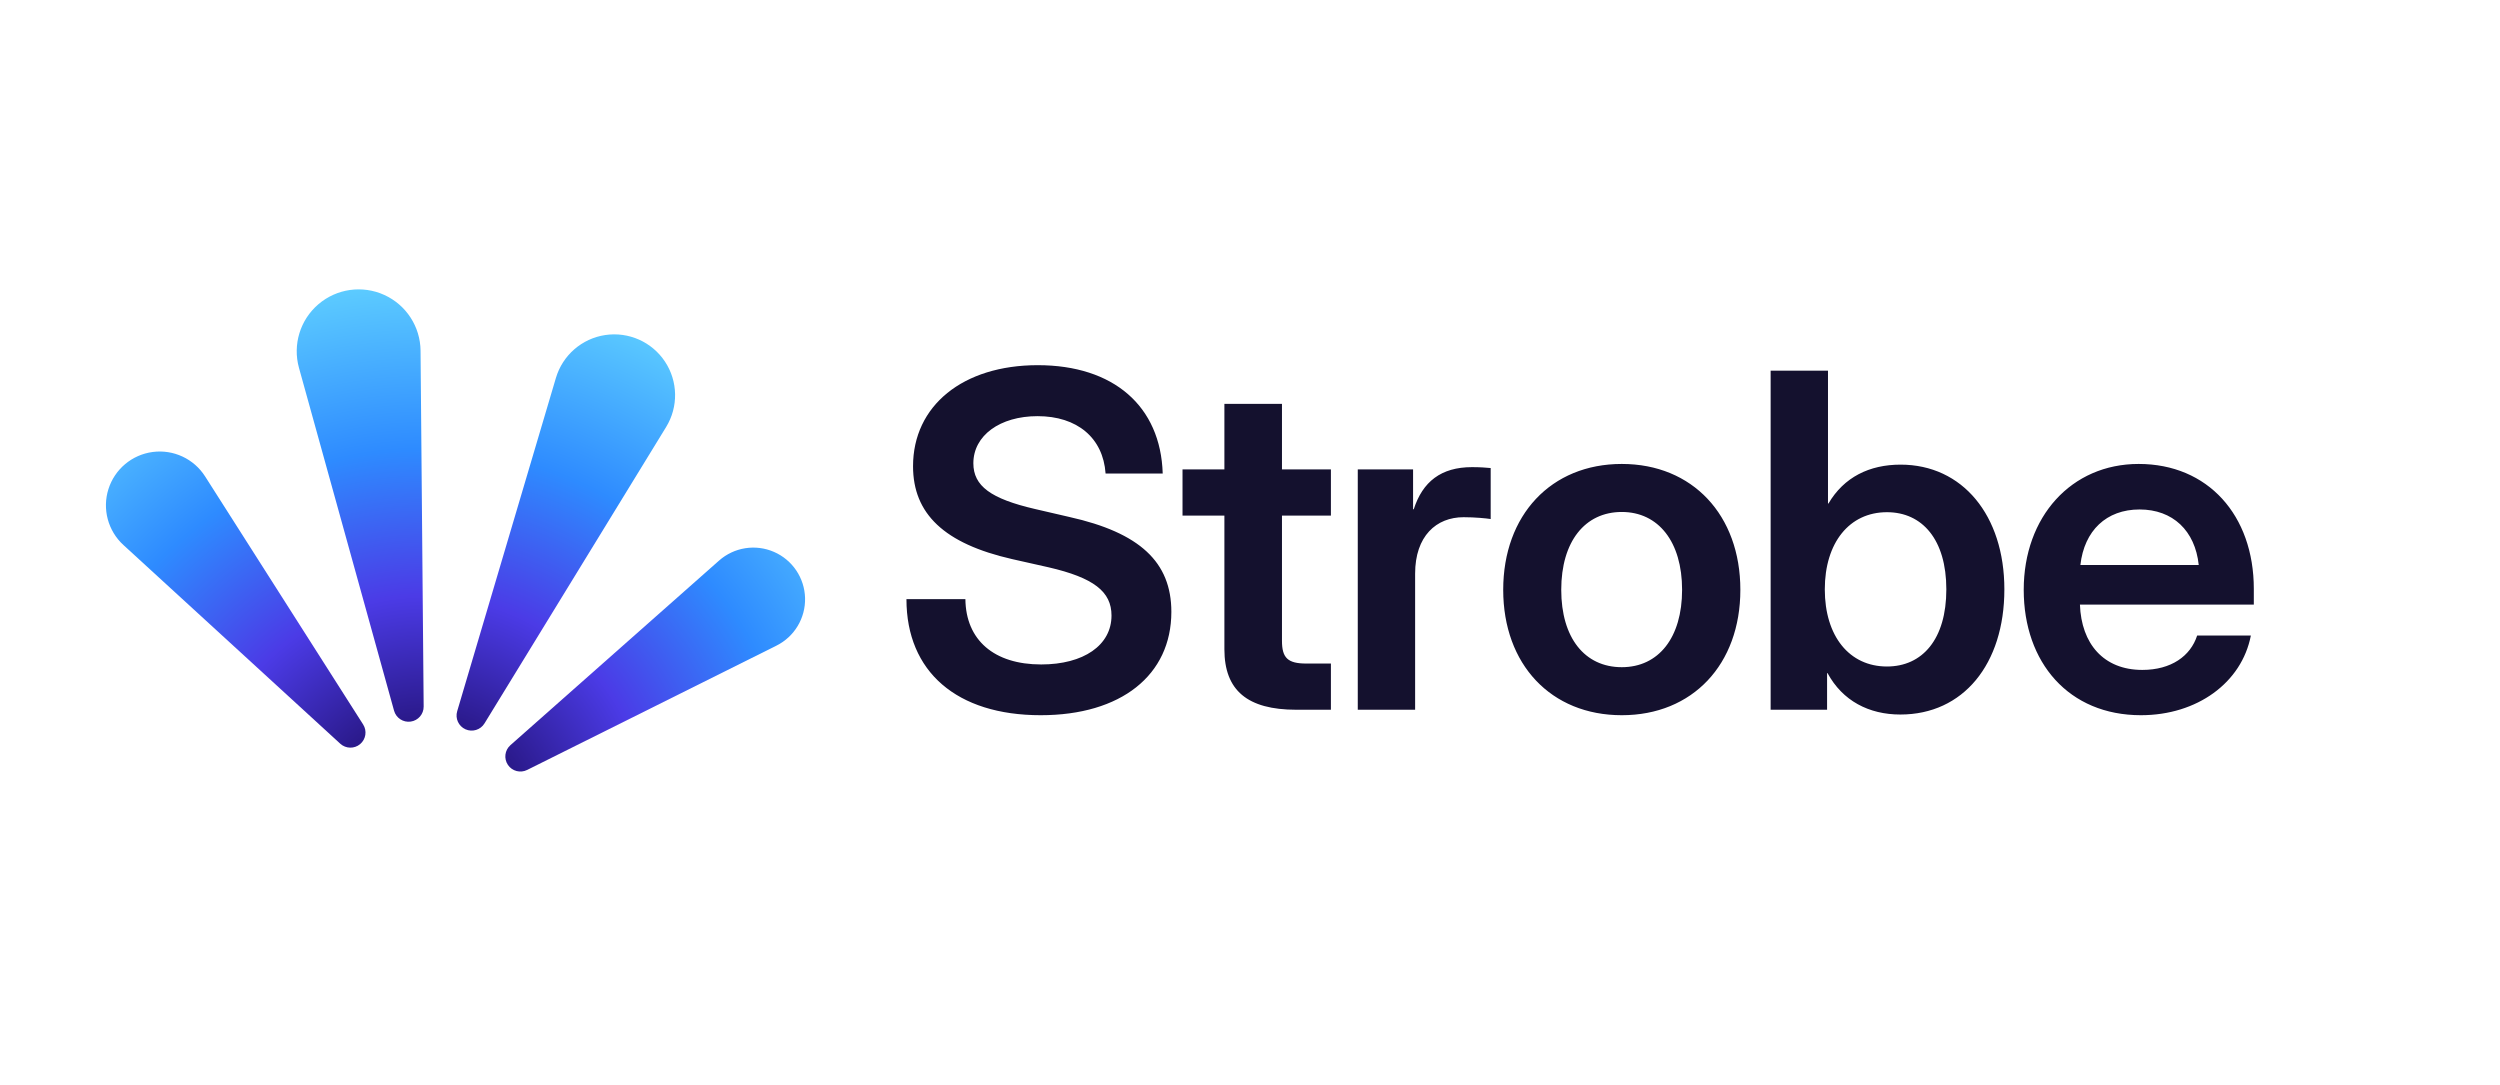
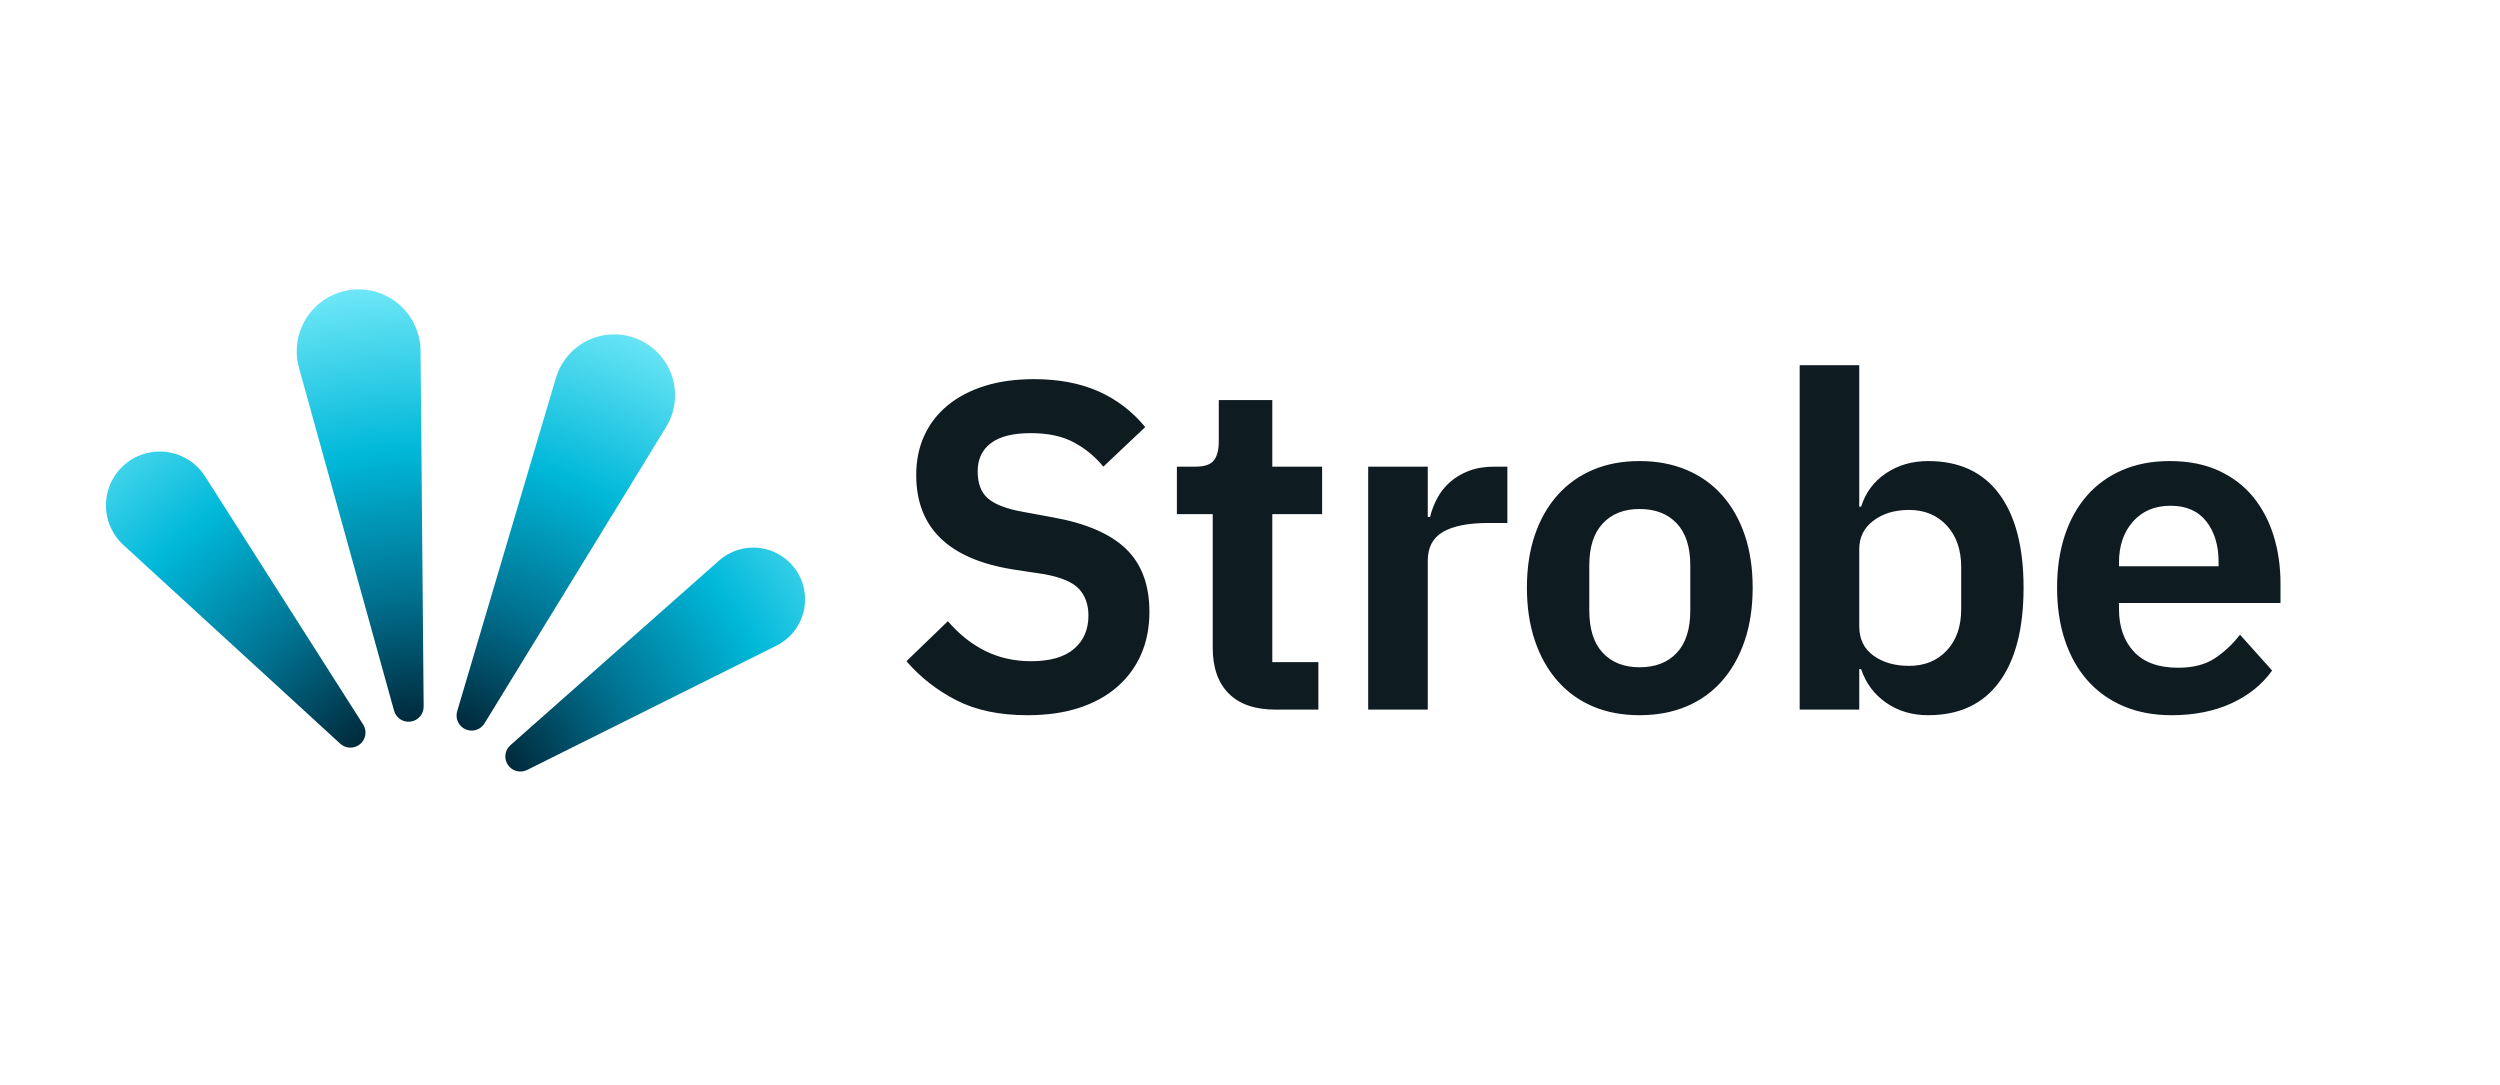
<svg xmlns="http://www.w3.org/2000/svg" viewBox="0 0 1180 512" width="1180" height="512" fill="none">
  <defs>
    <radialGradient id="beam-gradient-h" gradientUnits="userSpaceOnUse" cx="200.439" cy="387.532" r="253.127">
-       <stop offset="0.194" stop-color="#2B1A8C" />
-       <stop offset="0.420" stop-color="#4B3BE6" />
-       <stop offset="0.694" stop-color="#2E8BFF" />
-       <stop offset="1.000" stop-color="#5CCBFF" />
+       <stop offset="0.194" stop-color="#002B3D" />
+       <stop offset="0.420" stop-color="#00708F" />
+       <stop offset="0.694" stop-color="#00B8D9" />
+       <stop offset="1.000" stop-color="#6EE7F7" />
    </radialGradient>
    <radialGradient id="point-gradient-h" gradientUnits="userSpaceOnUse" cx="200.439" cy="387.532" r="0.000">
      <stop offset="0" stop-color="#FFFFFF" />
-       <stop offset="0.35" stop-color="#C9F3FF" />
-       <stop offset="1" stop-color="#2E8BFF" />
+       <stop offset="0.35" stop-color="#D9FBFF" />
+       <stop offset="1" stop-color="#00B8D9" />
    </radialGradient>
  </defs>
  <g id="beams">
    <path id="beam-1" fill="url(#beam-gradient-h)" d="M160.591,351.018 L58.238,257.228 A25.392,25.392 0 1 1 96.808,224.864 L171.400,341.949 A7.115,7.115 0 0 1 160.591,351.018Z" />
    <path id="beam-2" fill="url(#beam-gradient-h)" d="M185.996,335.450 L141.116,173.619 A29.225,29.225 0 1 1 198.502,165.554 L199.967,333.487 A7.115,7.115 0 0 1 185.996,335.450Z" />
    <path id="beam-3" fill="url(#beam-gradient-h)" d="M215.789,335.710 L262.392,178.380 A28.718,28.718 0 1 1 314.414,201.541 L228.678,341.449 A7.115,7.115 0 0 1 215.789,335.710Z" />
    <path id="beam-4" fill="url(#beam-gradient-h)" d="M240.918,351.719 L339.390,264.598 A24.425,24.425 0 1 1 366.473,304.750 L248.807,363.416 A7.115,7.115 0 0 1 240.918,351.719Z" />
  </g>
-   <path id="wordmark" fill="#14112E" d="M491.221 337.578C529.141 337.578 552.881 318.672 552.881 288.809C552.881 265.283 537.949 251.426 504.756 244.014L488.535 240.254C467.695 235.42 459.424 229.404 459.424 218.662C459.424 205.557 471.992 196.426 489.717 196.426C508.408 196.426 520.654 206.631 521.836 223.496H548.799C547.832 191.699 525.596 172.363 489.824 172.363C454.482 172.363 430.957 191.484 430.957 220.059C430.957 242.51 445.674 256.582 477.686 263.887L494.873 267.754C516.25 272.695 524.629 279.248 524.629 290.527C524.629 304.6 511.416 313.623 491.436 313.623C469.199 313.623 455.879 302.129 455.664 282.793H427.842C427.842 317.061 451.582 337.578 491.221 337.578Z M628.188 221.562H605.092V190.625H577.914V221.562H558.149V243.369H577.914V306.426C577.914 325.869 588.764 335.0 611.86 335.0H628.188V313.193H616.586C607.778 313.193 605.092 310.508 605.092 302.451V243.369H628.188Z M640.868 335.0H667.938V270.762C667.938 253.037 677.929 244.121 690.819 244.121C696.19 244.121 701.561 244.658 703.602 244.98V220.918C701.454 220.703 698.446 220.488 694.794 220.488C680.184 220.488 671.483 227.363 667.294 240.361H666.971V221.562H640.868Z M765.482 337.578C798.89 337.578 821.448 313.623 821.448 278.389C821.448 243.154 798.89 218.984 765.482 218.984C732.073 218.984 709.515 243.154 709.515 278.389C709.515 313.623 732.073 337.578 765.482 337.578ZM765.482 314.912C747.972 314.912 736.907 301.055 736.907 278.389C736.907 255.615 748.079 241.65 765.482 241.65C782.777 241.65 793.948 255.723 793.948 278.389C793.948 300.947 782.884 314.912 765.482 314.912Z M896.97 337.256C926.619 337.256 946.062 313.516 946.062 278.174C946.062 243.262 926.296 219.307 897.078 219.307C882.361 219.307 870.33 225.215 863.025 237.676H862.81V174.941H835.74V335.0H862.38V317.705H862.595C869.685 330.811 882.146 337.256 896.97 337.256ZM890.632 314.59C872.908 314.59 861.306 300.303 861.306 278.174C861.306 256.152 872.908 241.758 890.632 241.758C907.39 241.758 918.67 254.756 918.67 278.174C918.67 301.699 907.39 314.59 890.632 314.59Z M1010.52 337.578C1037.053 337.578 1058.107 322.217 1062.404 299.98H1037.053C1033.938 309.648 1024.807 316.201 1011.164 316.201C992.902 316.201 982.375 303.848 981.73 285.371H1063.801V277.959C1063.801 243.154 1042.102 218.984 1009.445 218.984C977.648 218.984 955.197 243.906 955.197 278.389C955.197 312.764 976.467 337.578 1010.52 337.578ZM981.945 266.68C983.771 250.459 994.191 240.469 1009.875 240.469C1025.559 240.469 1036.086 250.459 1037.805 266.68Z" />
+   <path id="wordmark" fill="#0E1B21" d="M484.964 337.578Q465.191 337.578 451.46 330.548Q437.728 323.517 427.842 312.093L447.395 293.199Q455.304 302.426 465.081 307.259Q474.858 312.093 486.722 312.093Q500.123 312.093 506.934 306.271Q513.745 300.449 513.745 290.562Q513.745 282.873 509.351 278.039Q504.957 273.206 492.873 271.009L478.373 268.812Q432.456 261.562 432.456 224.213Q432.456 213.887 436.3 205.538Q440.145 197.189 447.395 191.258Q454.645 185.326 464.861 182.14Q475.077 178.954 488.04 178.954Q505.396 178.954 518.358 184.667Q531.321 190.379 540.548 201.583L520.775 220.258Q515.063 213.228 506.934 208.834Q498.805 204.44 486.502 204.44Q473.979 204.44 467.717 209.163Q461.456 213.887 461.456 222.455Q461.456 231.243 466.509 235.417Q471.562 239.592 482.767 241.569L497.047 244.205Q520.336 248.38 531.431 259.035Q542.526 269.691 542.526 288.805Q542.526 299.79 538.681 308.687Q534.836 317.585 527.476 324.067Q520.116 330.548 509.461 334.063Q498.805 337.578 484.964 337.578ZM602.064 334.942Q587.564 334.942 579.984 327.362Q572.405 319.782 572.405 305.722V242.667H555.488V220.258H564.276Q570.647 220.258 572.954 217.292Q575.261 214.326 575.261 208.394V188.841H600.526V220.258H624.034V242.667H600.526V312.532H622.277V334.942ZM645.785 334.942V220.258H673.906V243.986H675.005Q676.103 239.372 678.41 235.088Q680.717 230.804 684.452 227.508Q688.187 224.213 693.35 222.235Q698.513 220.258 705.324 220.258H711.475V246.842H702.687Q688.407 246.842 681.157 251.016Q673.906 255.19 673.906 264.638V334.942ZM773.87 337.578Q761.567 337.578 751.79 333.404Q742.014 329.23 735.093 321.32Q728.173 313.411 724.438 302.316Q720.703 291.221 720.703 277.38Q720.703 263.539 724.438 252.554Q728.173 241.569 735.093 233.77Q742.014 225.97 751.79 221.796Q761.567 217.622 773.87 217.622Q786.173 217.622 796.06 221.796Q805.947 225.97 812.867 233.77Q819.788 241.569 823.523 252.554Q827.257 263.539 827.257 277.38Q827.257 291.221 823.523 302.316Q819.788 313.411 812.867 321.32Q805.947 329.23 796.06 333.404Q786.173 337.578 773.87 337.578ZM773.87 314.949Q785.075 314.949 791.446 308.138Q797.818 301.328 797.818 288.145V266.835Q797.818 253.872 791.446 247.061Q785.075 240.251 773.87 240.251Q762.885 240.251 756.514 247.061Q750.143 253.872 750.143 266.835V288.145Q750.143 301.328 756.514 308.138Q762.885 314.949 773.87 314.949ZM849.447 172.363H877.569V239.152H878.448Q881.524 229.266 890.092 223.444Q898.66 217.622 910.085 217.622Q932.055 217.622 943.589 233.11Q955.123 248.599 955.123 277.38Q955.123 306.381 943.589 321.979Q932.055 337.578 910.085 337.578Q898.66 337.578 890.202 331.646Q881.743 325.714 878.448 315.828H877.569V334.942H849.447ZM901.077 314.29Q912.062 314.29 918.873 307.04Q925.683 299.79 925.683 287.486V267.713Q925.683 255.41 918.873 248.05Q912.062 240.69 901.077 240.69Q890.971 240.69 884.27 245.743Q877.569 250.796 877.569 259.145V295.615Q877.569 304.623 884.27 309.456Q890.971 314.29 901.077 314.29ZM1024.988 337.578Q1012.245 337.578 1002.249 333.294Q992.253 329.01 985.332 321.21Q978.411 313.411 974.677 302.316Q970.942 291.221 970.942 277.38Q970.942 263.759 974.567 252.774Q978.192 241.789 985.002 233.989Q991.813 226.19 1001.7 221.906Q1011.586 217.622 1024.109 217.622Q1037.511 217.622 1047.397 222.235Q1057.284 226.849 1063.655 234.758Q1070.027 242.667 1073.212 253.103Q1076.398 263.539 1076.398 275.403V284.63H1000.162V287.486Q1000.162 300.009 1007.192 307.589Q1014.223 315.169 1028.064 315.169Q1038.609 315.169 1045.31 310.775Q1052.011 306.381 1057.284 299.57L1072.443 316.487Q1065.413 326.373 1053.22 331.976Q1041.026 337.578 1024.988 337.578ZM1024.549 238.713Q1013.344 238.713 1006.753 246.183Q1000.162 253.652 1000.162 265.516V267.274H1047.178V265.297Q1047.178 253.433 1041.356 246.073Q1035.534 238.713 1024.549 238.713Z" />
</svg>
